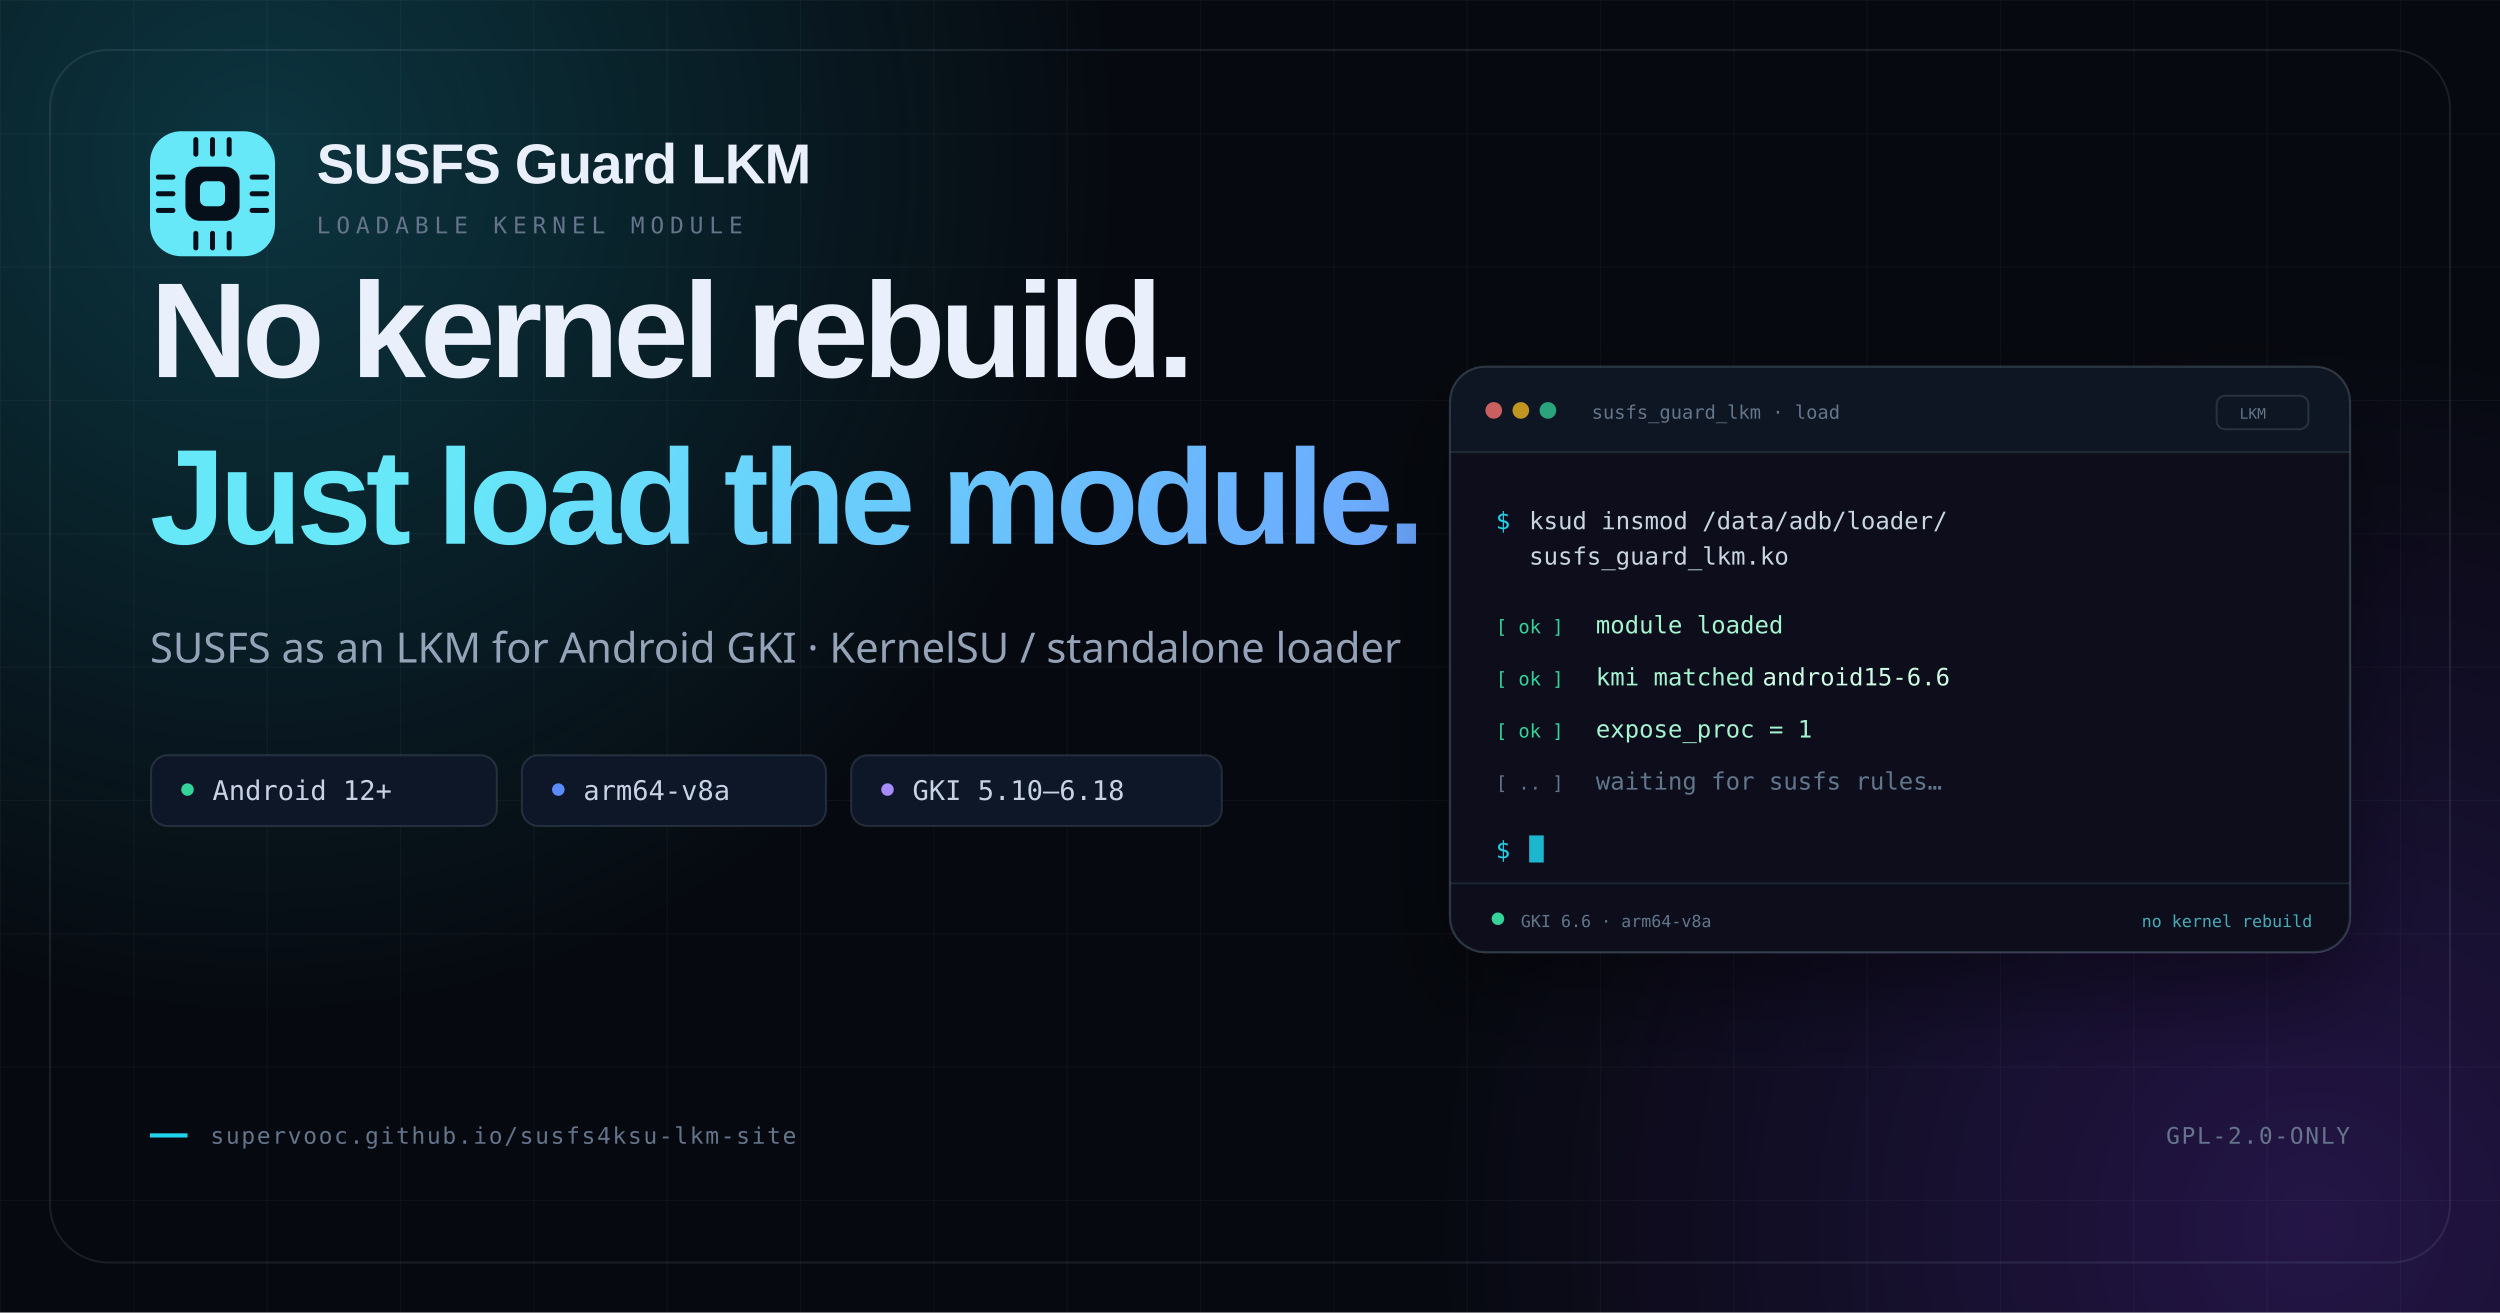
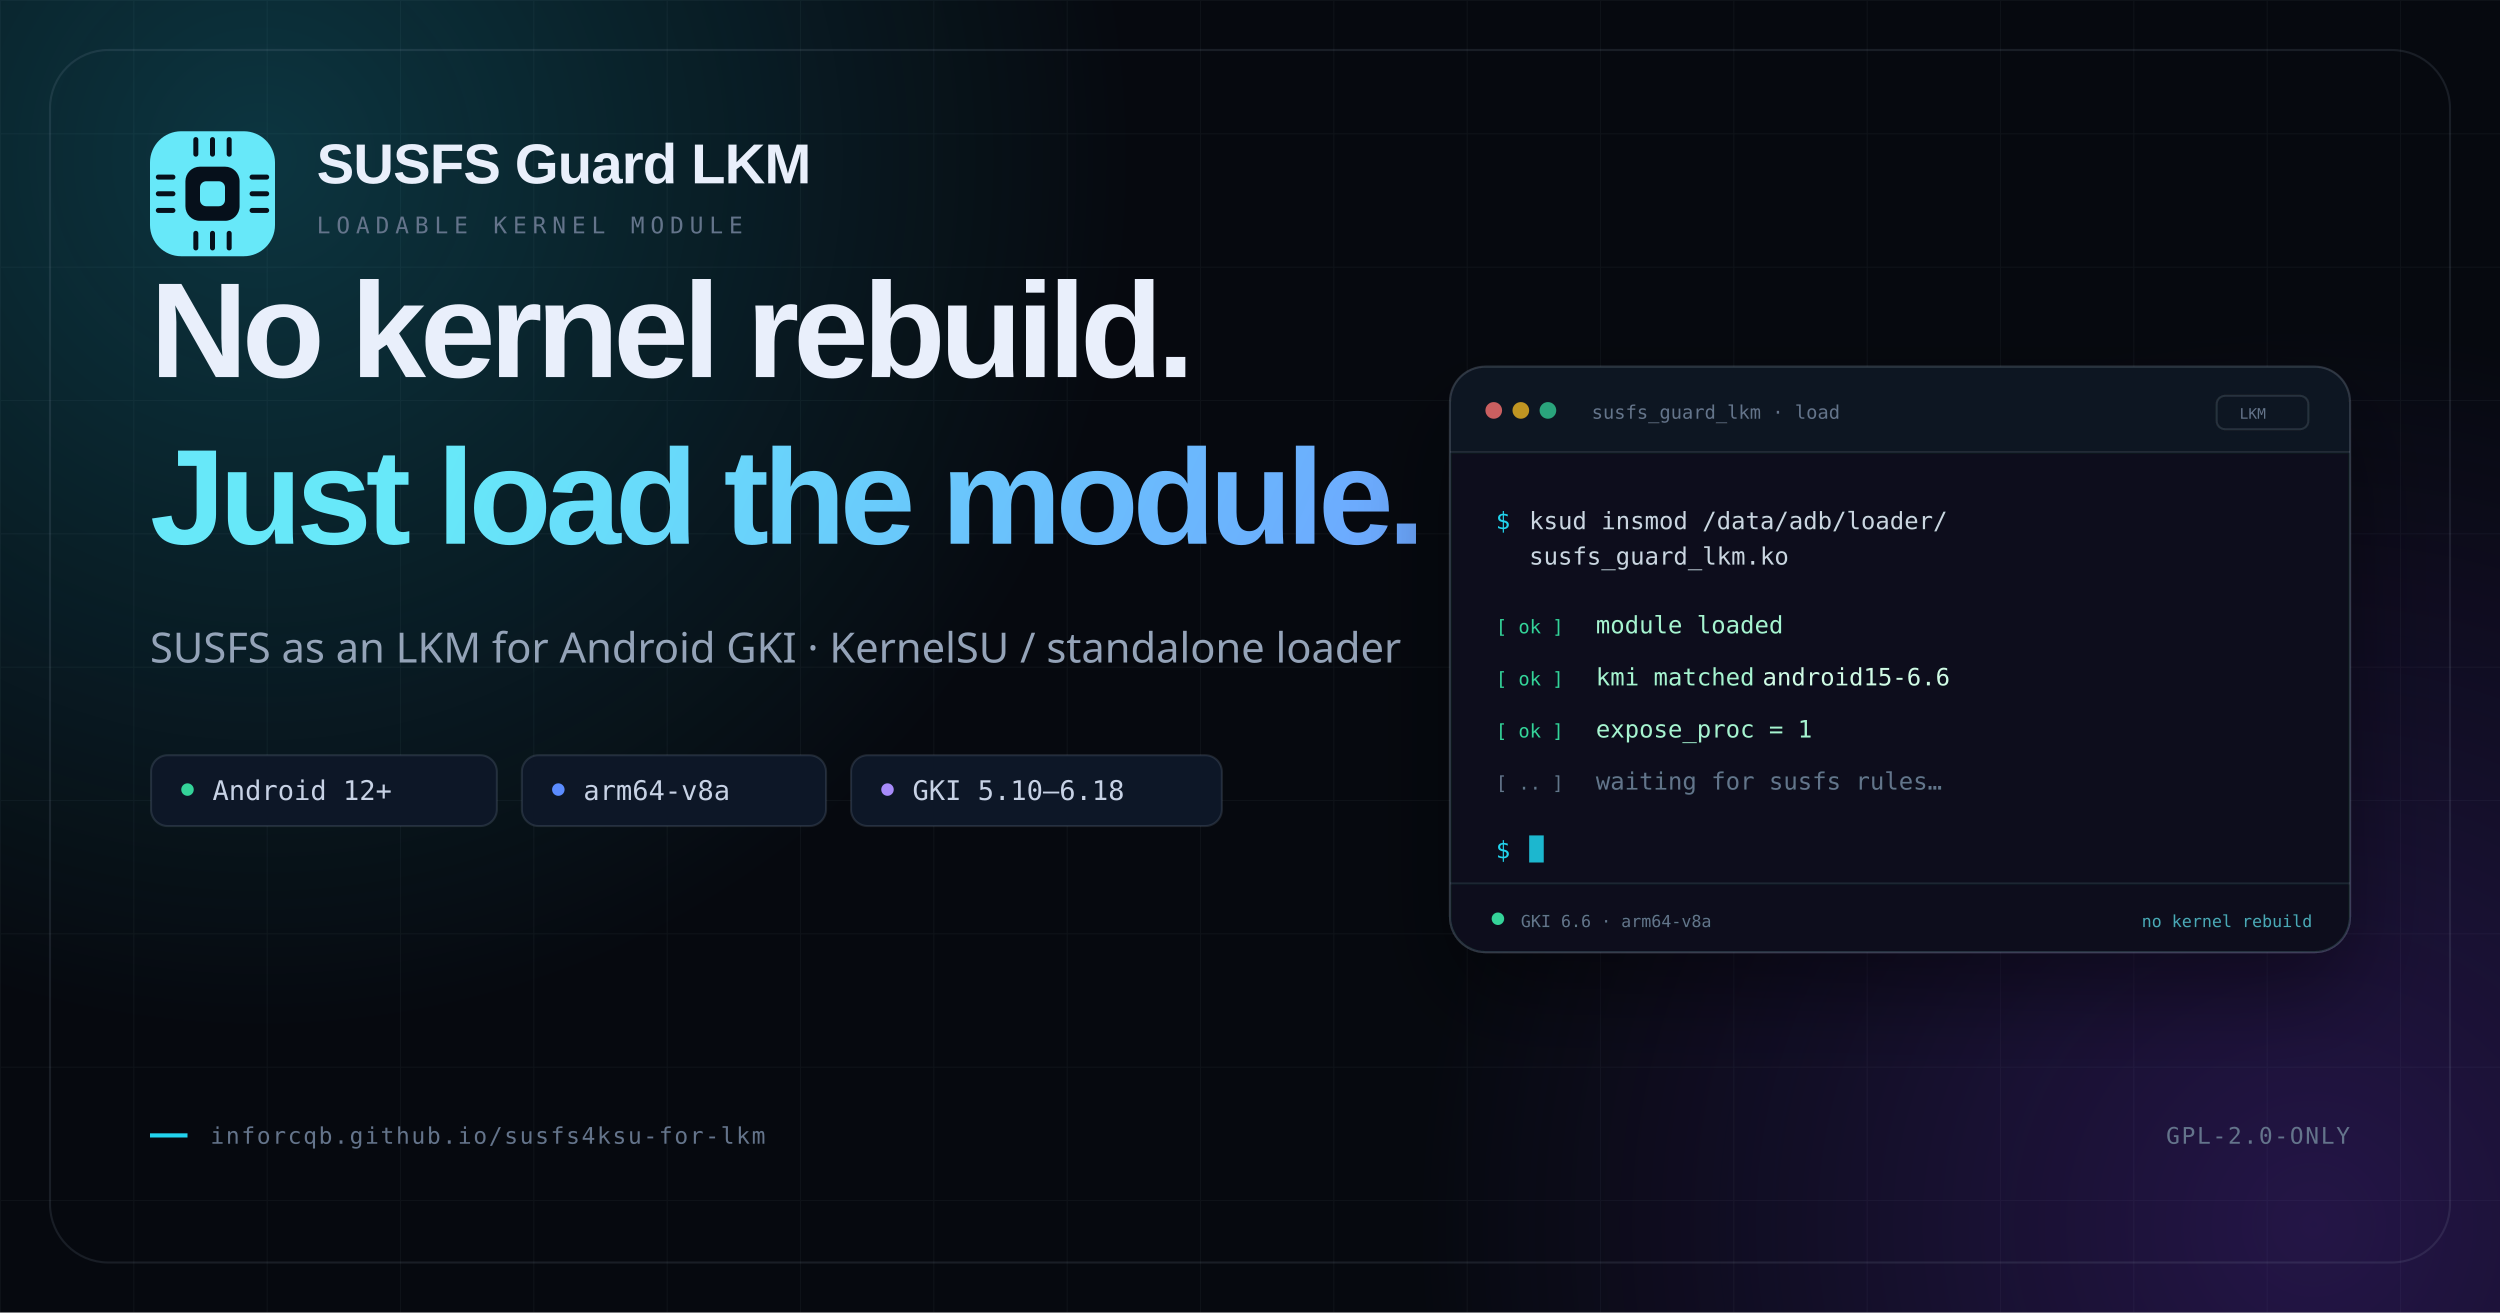
<svg xmlns="http://www.w3.org/2000/svg" width="1200" height="630" viewBox="0 0 1200 630" role="img" aria-label="SUSFS Guard LKM — SUSFS as a loadable kernel module">
  <defs>
    <linearGradient id="brand" x1="120" y1="90" x2="1080" y2="540" gradientUnits="userSpaceOnUse">
      <stop stop-color="#67E8F9" />
      <stop offset=".48" stop-color="#6D9CFF" />
      <stop offset="1" stop-color="#A78BFA" />
    </linearGradient>
    <linearGradient id="mark" x1="72" y1="72" x2="128" y2="128" gradientUnits="userSpaceOnUse">
      <stop stop-color="#67E8F9" />
      <stop offset=".55" stop-color="#6D9CFF" />
      <stop offset="1" stop-color="#A78BFA" />
    </linearGradient>
    <radialGradient id="glowA" cx="0" cy="0" r="1" gradientTransform="translate(125 75) rotate(44) scale(420)" gradientUnits="userSpaceOnUse">
      <stop stop-color="#22D3EE" stop-opacity=".22" />
      <stop offset="1" stop-color="#22D3EE" stop-opacity="0" />
    </radialGradient>
    <radialGradient id="glowB" cx="0" cy="0" r="1" gradientTransform="translate(1110 585) rotate(-138) scale(430)" gradientUnits="userSpaceOnUse">
      <stop stop-color="#7C3AED" stop-opacity=".25" />
      <stop offset="1" stop-color="#7C3AED" stop-opacity="0" />
    </radialGradient>
    <pattern id="grid" width="64" height="64" patternUnits="userSpaceOnUse">
      <path d="M64 0H0v64" fill="none" stroke="#94A3B8" stroke-opacity=".055" />
    </pattern>
    <filter id="shadow" x="-20%" y="-20%" width="140%" height="140%">
      <feDropShadow dx="0" dy="20" stdDeviation="22" flood-color="#000" flood-opacity=".42" />
    </filter>
  </defs>
  <rect width="1200" height="630" fill="#06090F" />
  <rect width="1200" height="630" fill="url(#grid)" />
  <rect width="1200" height="630" fill="url(#glowA)" />
  <rect width="1200" height="630" fill="url(#glowB)" />
  <rect x="24" y="24" width="1152" height="582" rx="28" fill="none" stroke="#94A3B8" stroke-opacity=".14" />
  <g transform="translate(72 63)">
    <rect width="60" height="60" rx="15" fill="url(#mark)" />
    <rect x="17" y="17" width="26" height="26" rx="7" fill="#06101B" />
    <rect x="24" y="24" width="12" height="12" rx="3" fill="url(#mark)" />
    <g stroke="#06101B" stroke-width="2.4" stroke-linecap="round">
      <path d="M22 4v7M30 4v7M38 4v7M22 49v7M30 49v7M38 49v7M4 22h7M4 30h7M4 38h7M49 22h7M49 30h7M49 38h7" />
    </g>
  </g>
  <text x="152" y="88" fill="#E9EFFB" font-family="'Segoe UI', Arial, sans-serif" font-size="27" font-weight="700" letter-spacing="-.4">SUSFS Guard LKM</text>
  <text x="152" y="112" fill="#64748B" font-family="Consolas, monospace" font-size="11" letter-spacing="2.8">LOADABLE KERNEL MODULE</text>
  <g transform="translate(72 181)">
    <text fill="#E9EFFB" font-family="'Segoe UI', Arial, sans-serif" font-size="65" font-weight="750" letter-spacing="-2.8">No kernel rebuild.</text>
    <text y="80" fill="url(#brand)" font-family="'Segoe UI', Arial, sans-serif" font-size="65" font-weight="750" letter-spacing="-2.8">Just load the module.</text>
    <text y="137" fill="#94A3B8" font-family="'Segoe UI', 'Microsoft YaHei', sans-serif" font-size="20">SUSFS as an LKM for Android GKI · KernelSU / standalone loader</text>
    <g transform="translate(0 181)" font-family="Consolas, monospace" font-size="13">
      <rect x=".5" y=".5" width="166" height="34" rx="8" fill="#0D1727" stroke="#94A3B8" stroke-opacity=".18" />
      <circle cx="18" cy="17" r="3" fill="#34D399" />
      <text x="30" y="22" fill="#C7D2E5">Android 12+</text>
      <rect x="178.5" y=".5" width="146" height="34" rx="8" fill="#0D1727" stroke="#94A3B8" stroke-opacity=".18" />
      <circle cx="196" cy="17" r="3" fill="#5B8CFF" />
      <text x="208" y="22" fill="#C7D2E5">arm64-v8a</text>
      <rect x="336.5" y=".5" width="178" height="34" rx="8" fill="#0D1727" stroke="#94A3B8" stroke-opacity=".18" />
      <circle cx="354" cy="17" r="3" fill="#A78BFA" />
      <text x="366" y="22" fill="#C7D2E5">GKI 5.10–6.18</text>
    </g>
  </g>
  <g transform="translate(696 176)" filter="url(#shadow)">
    <rect width="432" height="281" rx="17" fill="#09111C" stroke="#94A3B8" stroke-opacity=".24" />
    <path d="M0 16A16 16 0 0 1 16 0h400a16 16 0 0 1 16 16v25H0V16Z" fill="#FFFFFF" fill-opacity=".025" />
    <path d="M0 41h432" stroke="#94A3B8" stroke-opacity=".14" />
    <circle cx="21" cy="21" r="4" fill="#F87171" fill-opacity=".8" />
    <circle cx="34" cy="21" r="4" fill="#FBBF24" fill-opacity=".75" />
    <circle cx="47" cy="21" r="4" fill="#34D399" fill-opacity=".75" />
    <text x="68" y="25" fill="#64748B" font-family="Consolas, monospace" font-size="9">susfs_guard_lkm · load</text>
    <rect x="368" y="14" width="44" height="16" rx="4" fill="none" stroke="#94A3B8" stroke-opacity=".18" />
    <text x="379" y="25" fill="#64748B" font-family="Consolas, monospace" font-size="7">LKM</text>
    <g font-family="Consolas, monospace" font-size="11.5">
      <text x="22" y="78" fill="#22D3EE">$</text>
      <text x="38" y="78" fill="#CBD5E1">ksud insmod /data/adb/loader/</text>
      <text x="38" y="95" fill="#CBD5E1">susfs_guard_lkm.ko</text>
      <text x="22" y="128" fill="#34D399" font-size="9">[ ok ]</text>
      <text x="70" y="128" fill="#A7F3D0">module loaded</text>
      <text x="22" y="153" fill="#34D399" font-size="9">[ ok ]</text>
      <text x="70" y="153" fill="#A7F3D0">kmi matched </text>
      <text x="150" y="153" fill="#D1FAE5">android15-6.6</text>
      <text x="22" y="178" fill="#34D399" font-size="9">[ ok ]</text>
      <text x="70" y="178" fill="#A7F3D0">expose_proc = 1</text>
      <text x="22" y="203" fill="#64748B" font-size="9">[ .. ]</text>
      <text x="70" y="203" fill="#64748B">waiting for susfs rules…</text>
      <text x="22" y="236" fill="#22D3EE">$</text>
      <rect x="38" y="225" width="7" height="13" fill="#22D3EE" opacity=".85" />
    </g>
    <path d="M0 248h432" stroke="#94A3B8" stroke-opacity=".14" />
    <circle cx="23" cy="265" r="3" fill="#34D399" />
    <text x="34" y="269" fill="#64748B" font-family="Consolas, monospace" font-size="8">GKI 6.6 · arm64-v8a</text>
    <text x="332" y="269" fill="#67E8F9" font-family="Consolas, monospace" font-size="8" opacity=".7">no kernel rebuild</text>
  </g>
  <g transform="translate(72 545)">
    <path d="M0 0h18" stroke="#22D3EE" stroke-width="2" />
-     <text x="29" y="4" fill="#64748B" font-family="Consolas, monospace" font-size="11" letter-spacing=".8">supervooc.github.io/susfs4ksu-lkm-site</text>
+     <text x="29" y="4" fill="#64748B" font-family="Consolas, monospace" font-size="11" letter-spacing=".8">inforcqb.github.io/susfs4ksu-for-lkm</text>
  </g>
  <text x="1128" y="549" fill="#64748B" font-family="Consolas, monospace" font-size="11" text-anchor="end" letter-spacing=".8">GPL-2.0-ONLY</text>
</svg>
